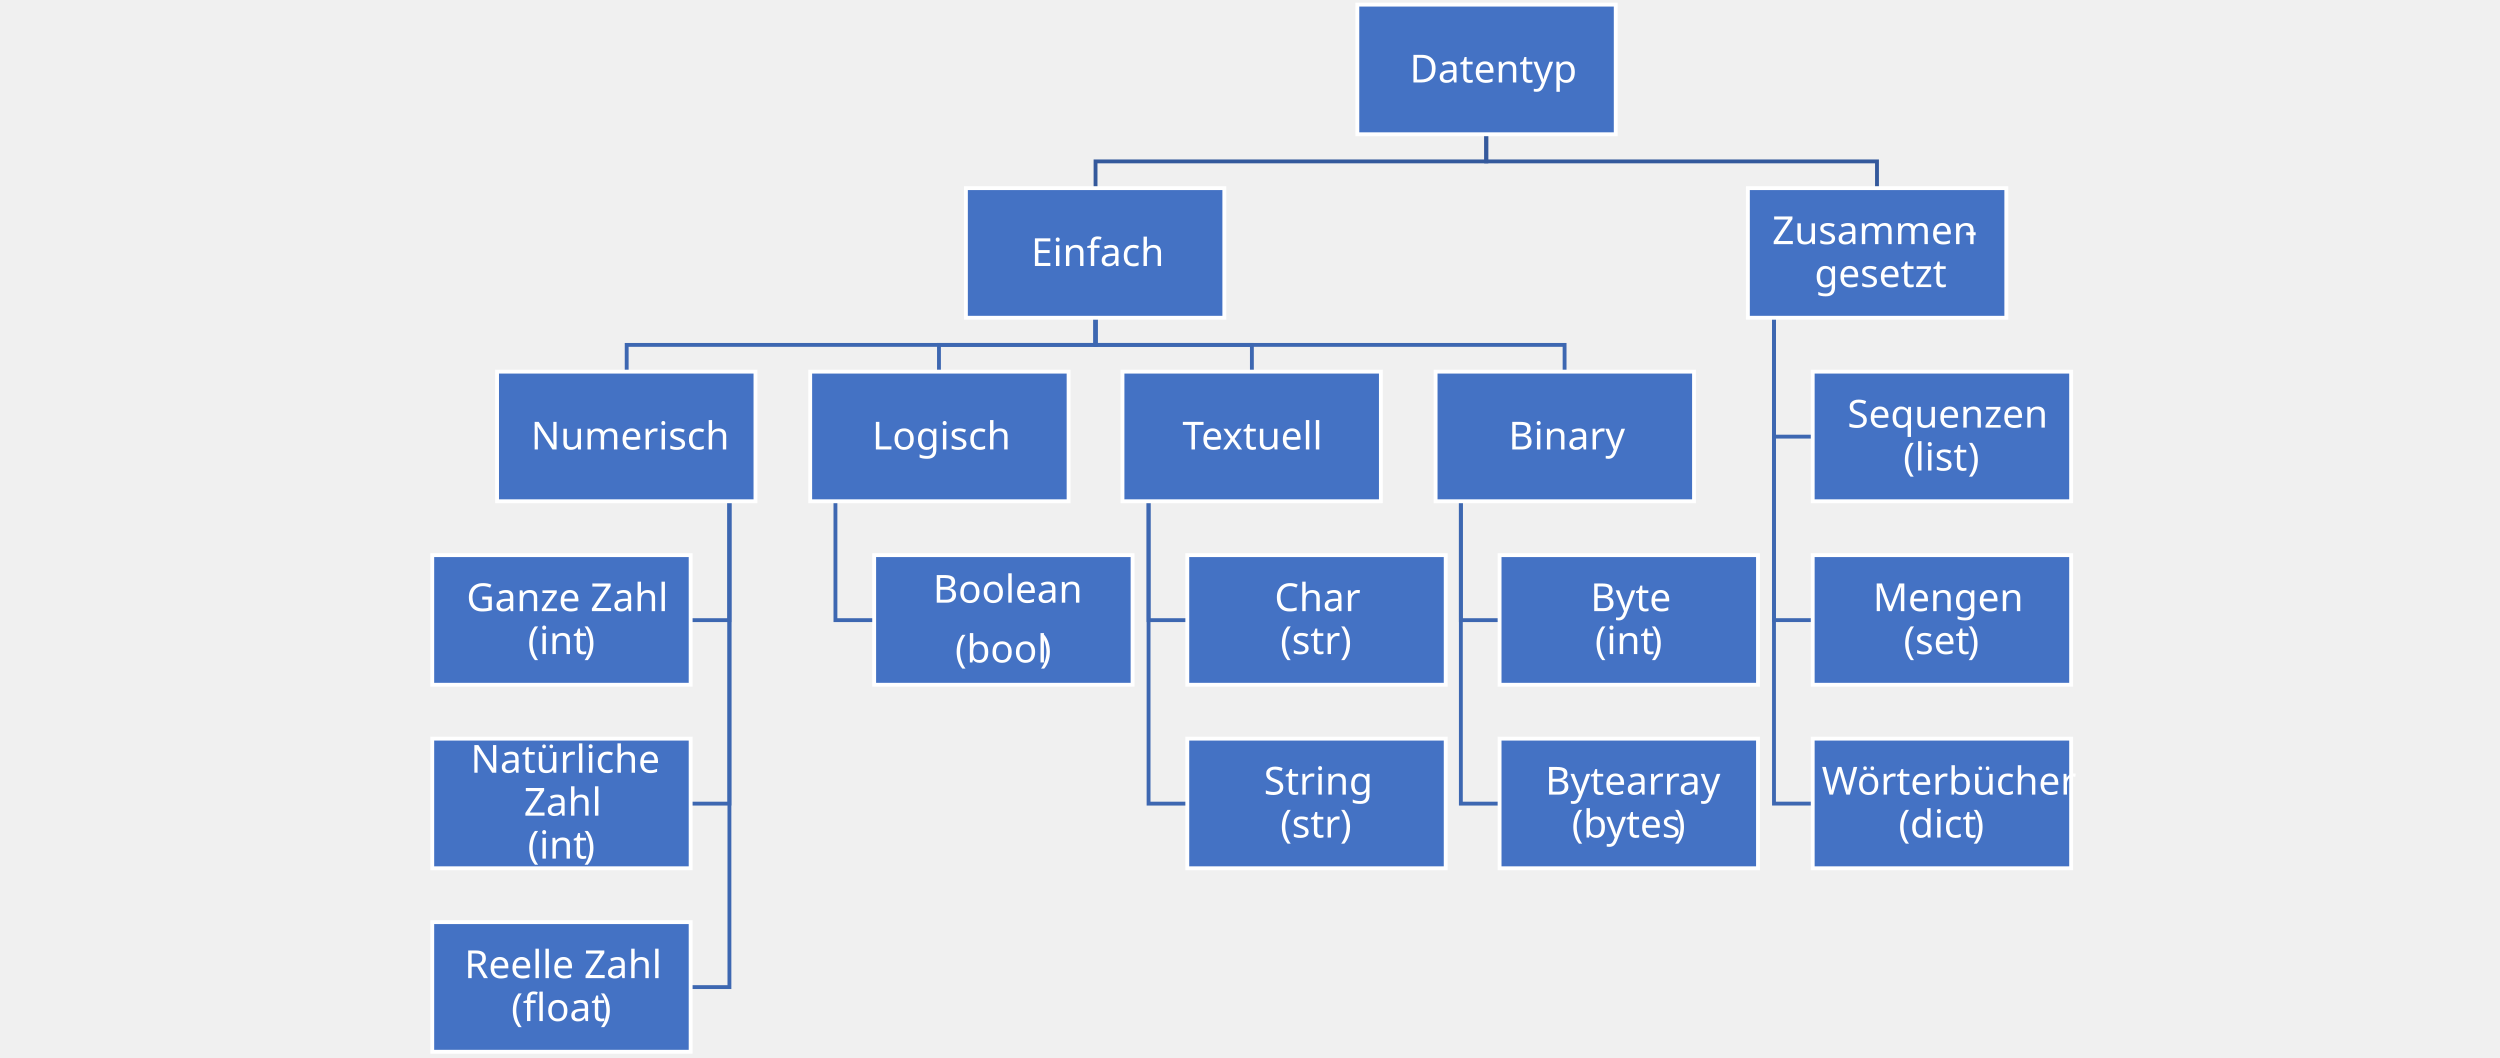
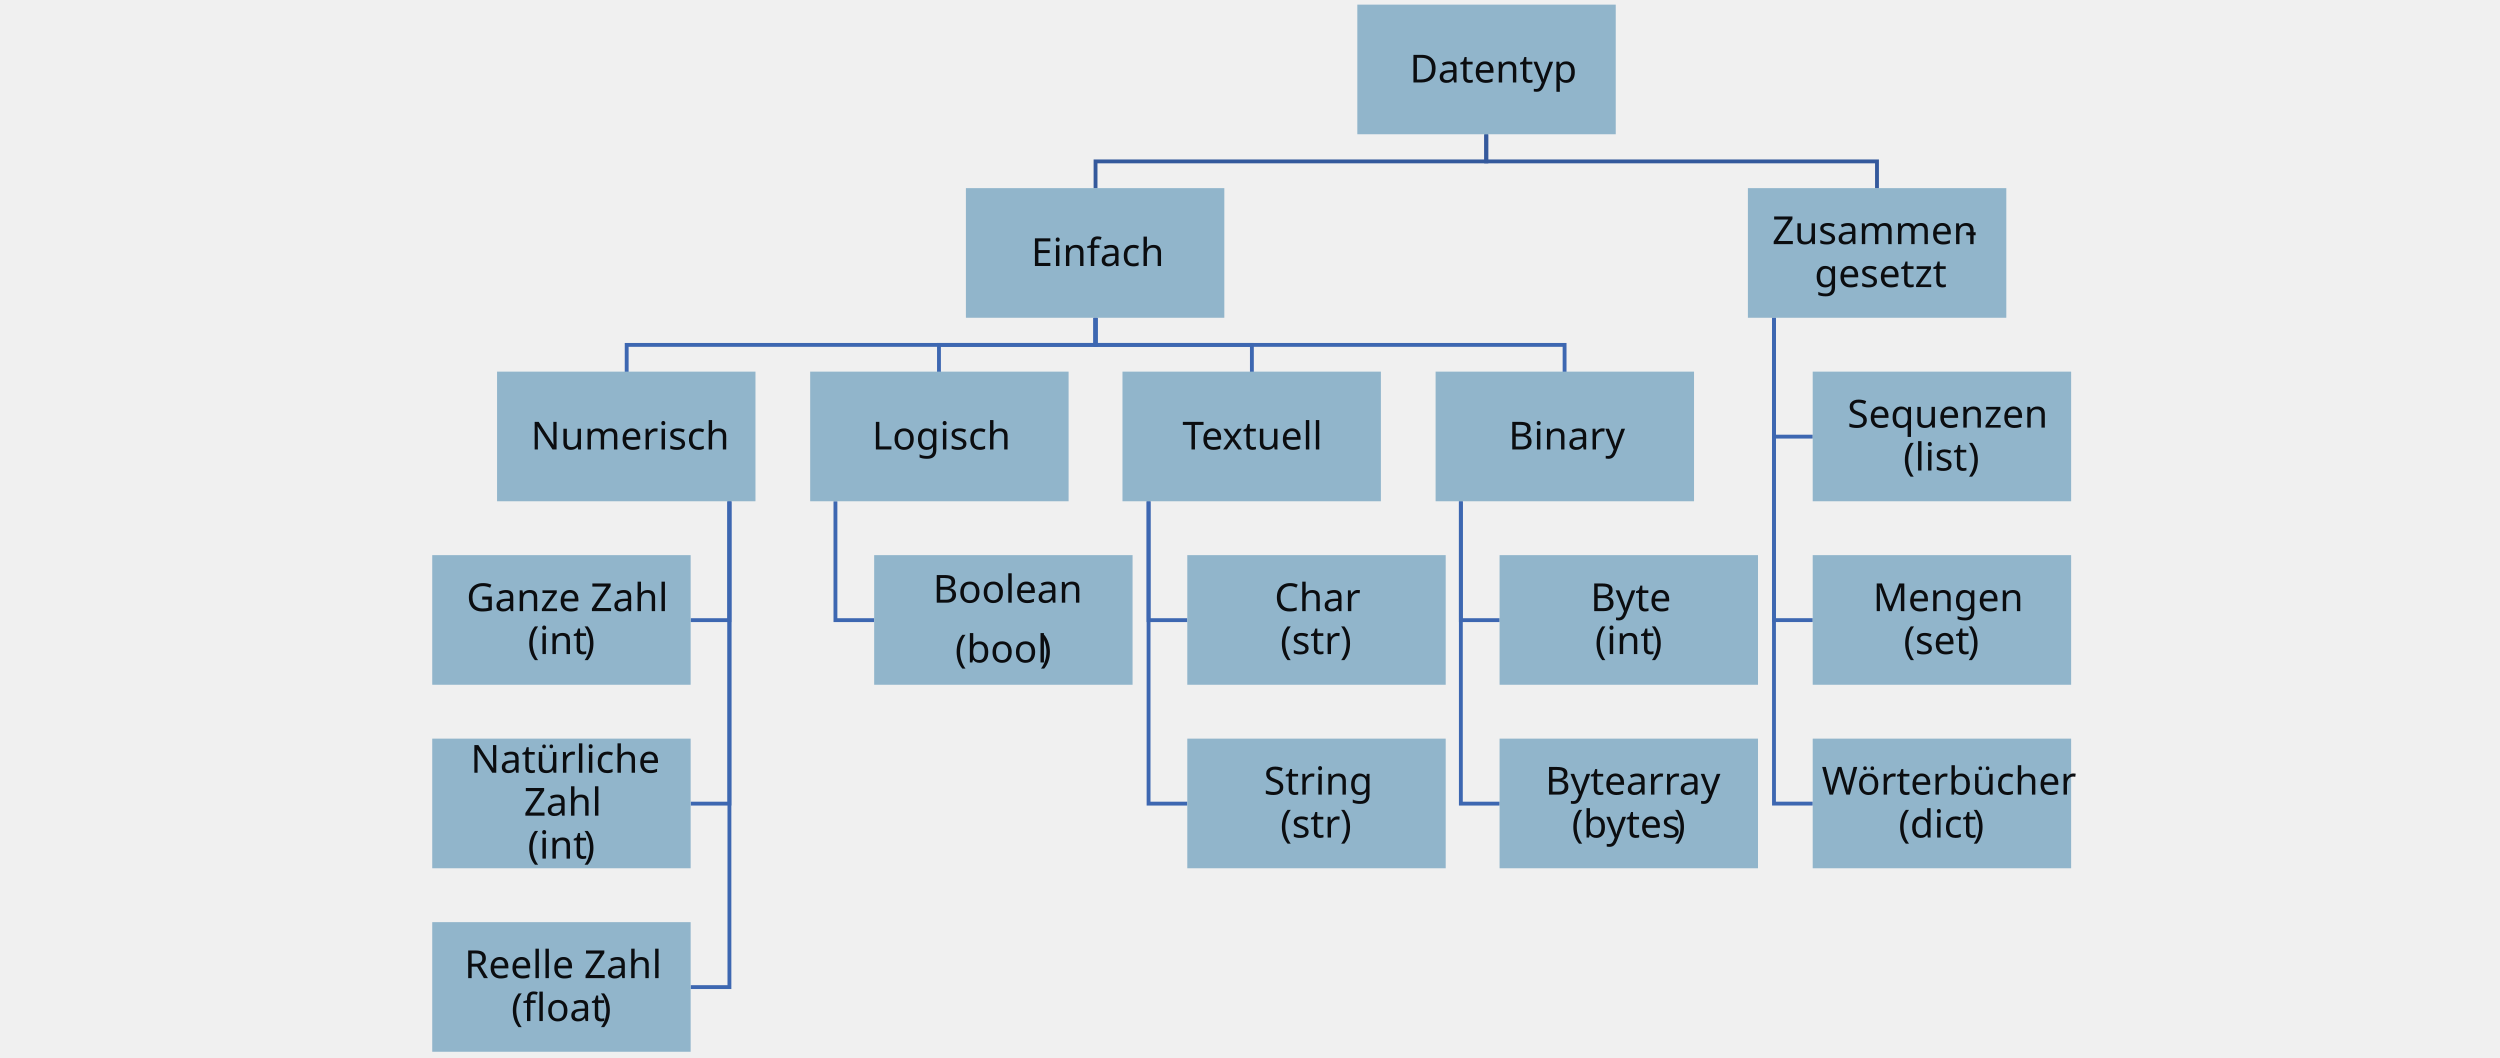
<svg xmlns="http://www.w3.org/2000/svg" width="2970" height="1256" xml:space="preserve" overflow="hidden">
  <g transform="translate(-192 -481)">
    <g>
      <path d="M2299.5 858.5 2299.5 1435.68 2345.55 1435.68" stroke="#3D67B1" stroke-width="4.583" stroke-linecap="butt" stroke-linejoin="miter" stroke-miterlimit="8" stroke-opacity="1" fill="none" fill-rule="evenodd" />
      <path d="M2299.5 858.5 2299.5 1217.71 2345.55 1217.71" stroke="#3D67B1" stroke-width="4.583" stroke-linecap="butt" stroke-linejoin="miter" stroke-miterlimit="8" stroke-opacity="1" fill="none" fill-rule="evenodd" />
      <path d="M2299.5 858.5 2299.5 999.726 2345.55 999.726" stroke="#3D67B1" stroke-width="4.583" stroke-linecap="butt" stroke-linejoin="miter" stroke-miterlimit="8" stroke-opacity="1" fill="none" fill-rule="evenodd" />
      <path d="M1957.5 640.5 1957.5 672.736 2421.86 672.736 2421.86 704.973" stroke="#34599C" stroke-width="4.583" stroke-linecap="butt" stroke-linejoin="miter" stroke-miterlimit="8" stroke-opacity="1" fill="none" fill-rule="evenodd" />
      <path d="M1927.5 1076.5 1927.5 1435.71 1973.55 1435.71" stroke="#3D67B1" stroke-width="4.583" stroke-linecap="butt" stroke-linejoin="miter" stroke-miterlimit="8" stroke-opacity="1" fill="none" fill-rule="evenodd" />
      <path d="M1927.5 1076.5 1927.5 1217.73 1973.55 1217.73" stroke="#3D67B1" stroke-width="4.583" stroke-linecap="butt" stroke-linejoin="miter" stroke-miterlimit="8" stroke-opacity="1" fill="none" fill-rule="evenodd" />
      <path d="M1493.5 858.5 1493.5 890.736 2050.73 890.736 2050.73 922.973" stroke="#3D67B1" stroke-width="4.583" stroke-linecap="butt" stroke-linejoin="miter" stroke-miterlimit="8" stroke-opacity="1" fill="none" fill-rule="evenodd" />
      <path d="M1556.5 1076.5 1556.5 1435.71 1602.55 1435.71" stroke="#3D67B1" stroke-width="4.583" stroke-linecap="butt" stroke-linejoin="miter" stroke-miterlimit="8" stroke-opacity="1" fill="none" fill-rule="evenodd" />
      <path d="M1556.5 1076.5 1556.5 1217.73 1602.55 1217.73" stroke="#3D67B1" stroke-width="4.583" stroke-linecap="butt" stroke-linejoin="miter" stroke-miterlimit="8" stroke-opacity="1" fill="none" fill-rule="evenodd" />
      <path d="M1493.5 858.5 1493.5 890.736 1679.24 890.736 1679.24 922.973" stroke="#3D67B1" stroke-width="4.583" stroke-linecap="butt" stroke-linejoin="miter" stroke-miterlimit="8" stroke-opacity="1" fill="none" fill-rule="evenodd" />
      <path d="M1184.5 1076.5 1184.5 1217.73 1230.55 1217.73" stroke="#3D67B1" stroke-width="4.583" stroke-linecap="butt" stroke-linejoin="miter" stroke-miterlimit="8" stroke-opacity="1" fill="none" fill-rule="evenodd" />
      <path d="M1493.24 858.5 1493.24 890.736 1307.5 890.736 1307.5 922.973" stroke="#3D67B1" stroke-width="4.583" stroke-linecap="butt" stroke-linejoin="miter" stroke-miterlimit="8" stroke-opacity="1" fill="none" fill-rule="evenodd" />
      <path d="M1058.55 1076.5 1058.55 1653.68 1012.5 1653.68" stroke="#3D67B1" stroke-width="4.583" stroke-linecap="butt" stroke-linejoin="miter" stroke-miterlimit="8" stroke-opacity="1" fill="none" fill-rule="evenodd" />
      <path d="M1058.55 1076.5 1058.55 1435.71 1012.5 1435.71" stroke="#3D67B1" stroke-width="4.583" stroke-linecap="butt" stroke-linejoin="miter" stroke-miterlimit="8" stroke-opacity="1" fill="none" fill-rule="evenodd" />
      <path d="M1058.55 1076.5 1058.55 1217.73 1012.5 1217.73" stroke="#3D67B1" stroke-width="4.583" stroke-linecap="butt" stroke-linejoin="miter" stroke-miterlimit="8" stroke-opacity="1" fill="none" fill-rule="evenodd" />
      <path d="M1493.73 858.5 1493.73 890.736 936.5 890.736 936.5 922.973" stroke="#3D67B1" stroke-width="4.583" stroke-linecap="butt" stroke-linejoin="miter" stroke-miterlimit="8" stroke-opacity="1" fill="none" fill-rule="evenodd" />
      <path d="M1957.86 640.5 1957.86 672.736 1493.5 672.736 1493.5 704.973" stroke="#34599C" stroke-width="4.583" stroke-linecap="butt" stroke-linejoin="miter" stroke-miterlimit="8" stroke-opacity="1" fill="none" fill-rule="evenodd" />
-       <rect x="1804.5" y="486.5" width="307" height="154" stroke="#FFFFFF" stroke-width="4.583" stroke-linecap="butt" stroke-linejoin="miter" stroke-miterlimit="8" stroke-opacity="1" fill="#4472C4" fill-opacity="1" />
-       <text fill="#FFFFFF" fill-opacity="1" font-family="DIN Pro Regular,DIN Pro Regular_MSFontService,sans-serif" font-style="normal" font-variant="normal" font-weight="400" font-stretch="normal" font-size="46" text-anchor="start" direction="ltr" writing-mode="lr-tb" unicode-bidi="normal" text-decoration="none" transform="matrix(1 0 0 1 1866.69 579)">Datentyp</text>
-       <rect x="1339.5" y="704.5" width="307" height="154" stroke="#FFFFFF" stroke-width="4.583" stroke-linecap="butt" stroke-linejoin="miter" stroke-miterlimit="8" stroke-opacity="1" fill="#4472C4" fill-opacity="1" />
-       <text fill="#FFFFFF" fill-opacity="1" font-family="DIN Pro Regular,DIN Pro Regular_MSFontService,sans-serif" font-style="normal" font-variant="normal" font-weight="400" font-stretch="normal" font-size="46" text-anchor="start" direction="ltr" writing-mode="lr-tb" unicode-bidi="normal" text-decoration="none" transform="matrix(1 0 0 1 1417.02 797)">Einfach</text>
-       <rect x="782.5" y="922.5" width="307" height="154" stroke="#FFFFFF" stroke-width="4.583" stroke-linecap="butt" stroke-linejoin="miter" stroke-miterlimit="8" stroke-opacity="1" fill="#4472C4" fill-opacity="1" />
-       <text fill="#FFFFFF" fill-opacity="1" font-family="DIN Pro Regular,DIN Pro Regular_MSFontService,sans-serif" font-style="normal" font-variant="normal" font-weight="400" font-stretch="normal" font-size="46" text-anchor="start" direction="ltr" writing-mode="lr-tb" unicode-bidi="normal" text-decoration="none" transform="matrix(1 0 0 1 822.713 1015)">Numerisch</text>
-       <rect x="705.5" y="1140.5" width="307" height="154" stroke="#FFFFFF" stroke-width="4.583" stroke-linecap="butt" stroke-linejoin="miter" stroke-miterlimit="8" stroke-opacity="1" fill="#4472C4" fill-opacity="1" />
-       <text fill="#FFFFFF" fill-opacity="1" font-family="DIN Pro Regular,DIN Pro Regular_MSFontService,sans-serif" font-style="normal" font-variant="normal" font-weight="400" font-stretch="normal" font-size="46" text-anchor="start" direction="ltr" writing-mode="lr-tb" unicode-bidi="normal" text-decoration="none" transform="matrix(1 0 0 1 746.189 1207)">Ganze Zahl</text>
-       <text fill="#FFFFFF" fill-opacity="1" font-family="DIN Pro Regular,DIN Pro Regular_MSFontService,sans-serif" font-style="normal" font-variant="normal" font-weight="400" font-stretch="normal" font-size="46" text-anchor="start" direction="ltr" writing-mode="lr-tb" unicode-bidi="normal" text-decoration="none" transform="matrix(1 0 0 1 818.88 1258)">(</text>
-       <text fill="#FFFFFF" fill-opacity="1" font-family="DIN Pro Regular,DIN Pro Regular_MSFontService,sans-serif" font-style="normal" font-variant="normal" font-weight="400" font-stretch="normal" font-size="46" text-anchor="start" direction="ltr" writing-mode="lr-tb" unicode-bidi="normal" text-decoration="none" transform="matrix(1 0 0 1 832.539 1258)">int</text>
-       <text fill="#FFFFFF" fill-opacity="1" font-family="DIN Pro Regular,DIN Pro Regular_MSFontService,sans-serif" font-style="normal" font-variant="normal" font-weight="400" font-stretch="normal" font-size="46" text-anchor="start" direction="ltr" writing-mode="lr-tb" unicode-bidi="normal" text-decoration="none" transform="matrix(1 0 0 1 885.064 1258)">)</text>
-       <rect x="705.5" y="1358.5" width="307" height="154" stroke="#FFFFFF" stroke-width="4.583" stroke-linecap="butt" stroke-linejoin="miter" stroke-miterlimit="8" stroke-opacity="1" fill="#4472C4" fill-opacity="1" />
-       <text fill="#FFFFFF" fill-opacity="1" font-family="DIN Pro Regular,DIN Pro Regular_MSFontService,sans-serif" font-style="normal" font-variant="normal" font-weight="400" font-stretch="normal" font-size="46" text-anchor="start" direction="ltr" writing-mode="lr-tb" unicode-bidi="normal" text-decoration="none" transform="matrix(1 0 0 1 751.07 1399)">Natürliche</text>
-       <text fill="#FFFFFF" fill-opacity="1" font-family="DIN Pro Regular,DIN Pro Regular_MSFontService,sans-serif" font-style="normal" font-variant="normal" font-weight="400" font-stretch="normal" font-size="46" text-anchor="start" direction="ltr" writing-mode="lr-tb" unicode-bidi="normal" text-decoration="none" transform="matrix(1 0 0 1 814.389 1450)">Zahl</text>
-       <text fill="#FFFFFF" fill-opacity="1" font-family="DIN Pro Regular,DIN Pro Regular_MSFontService,sans-serif" font-style="normal" font-variant="normal" font-weight="400" font-stretch="normal" font-size="46" text-anchor="start" direction="ltr" writing-mode="lr-tb" unicode-bidi="normal" text-decoration="none" transform="matrix(1 0 0 1 818.88 1501)">(</text>
-       <text fill="#FFFFFF" fill-opacity="1" font-family="DIN Pro Regular,DIN Pro Regular_MSFontService,sans-serif" font-style="normal" font-variant="normal" font-weight="400" font-stretch="normal" font-size="46" text-anchor="start" direction="ltr" writing-mode="lr-tb" unicode-bidi="normal" text-decoration="none" transform="matrix(1 0 0 1 832.539 1501)">int</text>
-       <text fill="#FFFFFF" fill-opacity="1" font-family="DIN Pro Regular,DIN Pro Regular_MSFontService,sans-serif" font-style="normal" font-variant="normal" font-weight="400" font-stretch="normal" font-size="46" text-anchor="start" direction="ltr" writing-mode="lr-tb" unicode-bidi="normal" text-decoration="none" transform="matrix(1 0 0 1 885.064 1501)">)</text>
-       <rect x="705.5" y="1576.5" width="307" height="154" stroke="#FFFFFF" stroke-width="4.583" stroke-linecap="butt" stroke-linejoin="miter" stroke-miterlimit="8" stroke-opacity="1" fill="#4472C4" fill-opacity="1" />
-       <text fill="#FFFFFF" fill-opacity="1" font-family="DIN Pro Regular,DIN Pro Regular_MSFontService,sans-serif" font-style="normal" font-variant="normal" font-weight="400" font-stretch="normal" font-size="46" text-anchor="start" direction="ltr" writing-mode="lr-tb" unicode-bidi="normal" text-decoration="none" transform="matrix(1 0 0 1 743.737 1643)">Reelle Zahl</text>
-       <text fill="#FFFFFF" fill-opacity="1" font-family="DIN Pro Regular,DIN Pro Regular_MSFontService,sans-serif" font-style="normal" font-variant="normal" font-weight="400" font-stretch="normal" font-size="46" text-anchor="start" direction="ltr" writing-mode="lr-tb" unicode-bidi="normal" text-decoration="none" transform="matrix(1 0 0 1 799.401 1694)">(</text>
-       <text fill="#FFFFFF" fill-opacity="1" font-family="DIN Pro Regular,DIN Pro Regular_MSFontService,sans-serif" font-style="normal" font-variant="normal" font-weight="400" font-stretch="normal" font-size="46" text-anchor="start" direction="ltr" writing-mode="lr-tb" unicode-bidi="normal" text-decoration="none" transform="matrix(1 0 0 1 813.059 1694)">float</text>
-       <text fill="#FFFFFF" fill-opacity="1" font-family="DIN Pro Regular,DIN Pro Regular_MSFontService,sans-serif" font-style="normal" font-variant="normal" font-weight="400" font-stretch="normal" font-size="46" text-anchor="start" direction="ltr" writing-mode="lr-tb" unicode-bidi="normal" text-decoration="none" transform="matrix(1 0 0 1 904.543 1694)">)</text>
-       <rect x="1154.5" y="922.5" width="307" height="154" stroke="#FFFFFF" stroke-width="4.583" stroke-linecap="butt" stroke-linejoin="miter" stroke-miterlimit="8" stroke-opacity="1" fill="#4472C4" fill-opacity="1" />
-       <text fill="#FFFFFF" fill-opacity="1" font-family="DIN Pro Regular,DIN Pro Regular_MSFontService,sans-serif" font-style="normal" font-variant="normal" font-weight="400" font-stretch="normal" font-size="46" text-anchor="start" direction="ltr" writing-mode="lr-tb" unicode-bidi="normal" text-decoration="none" transform="matrix(1 0 0 1 1228.07 1015)">Logisch</text>
-       <rect x="1230.5" y="1140.5" width="307" height="154" stroke="#FFFFFF" stroke-width="4.583" stroke-linecap="butt" stroke-linejoin="miter" stroke-miterlimit="8" stroke-opacity="1" fill="#4472C4" fill-opacity="1" />
-       <text fill="#FFFFFF" fill-opacity="1" font-family="DIN Pro Regular,DIN Pro Regular_MSFontService,sans-serif" font-style="normal" font-variant="normal" font-weight="400" font-stretch="normal" font-size="46" text-anchor="start" direction="ltr" writing-mode="lr-tb" unicode-bidi="normal" text-decoration="none" transform="matrix(1 0 0 1 1300.38 1197)">Boolean</text>
-       <text fill="#FFFFFF" fill-opacity="1" font-family="DIN Pro Regular,DIN Pro Regular_MSFontService,sans-serif" font-style="normal" font-variant="normal" font-weight="400" font-stretch="normal" font-size="46" text-anchor="start" direction="ltr" writing-mode="lr-tb" unicode-bidi="normal" text-decoration="none" transform="matrix(1 0 0 1 1326.62 1268)">(</text>
-       <text fill="#FFFFFF" fill-opacity="1" font-family="DIN Pro Regular,DIN Pro Regular_MSFontService,sans-serif" font-style="normal" font-variant="normal" font-weight="400" font-stretch="normal" font-size="46" text-anchor="start" direction="ltr" writing-mode="lr-tb" unicode-bidi="normal" text-decoration="none" transform="matrix(1 0 0 1 1340.28 1268)">bool</text>
-       <text fill="#FFFFFF" fill-opacity="1" font-family="DIN Pro Regular,DIN Pro Regular_MSFontService,sans-serif" font-style="normal" font-variant="normal" font-weight="400" font-stretch="normal" font-size="46" text-anchor="start" direction="ltr" writing-mode="lr-tb" unicode-bidi="normal" text-decoration="none" transform="matrix(1 0 0 1 1427.31 1268)">)</text>
-       <rect x="1525.5" y="922.5" width="307" height="154" stroke="#FFFFFF" stroke-width="4.583" stroke-linecap="butt" stroke-linejoin="miter" stroke-miterlimit="8" stroke-opacity="1" fill="#4472C4" fill-opacity="1" />
-       <text fill="#FFFFFF" fill-opacity="1" font-family="DIN Pro Regular,DIN Pro Regular_MSFontService,sans-serif" font-style="normal" font-variant="normal" font-weight="400" font-stretch="normal" font-size="46" text-anchor="start" direction="ltr" writing-mode="lr-tb" unicode-bidi="normal" text-decoration="none" transform="matrix(1 0 0 1 1596.76 1015)">Textuell</text>
-       <rect x="1602.5" y="1140.5" width="307" height="154" stroke="#FFFFFF" stroke-width="4.583" stroke-linecap="butt" stroke-linejoin="miter" stroke-miterlimit="8" stroke-opacity="1" fill="#4472C4" fill-opacity="1" />
-       <text fill="#FFFFFF" fill-opacity="1" font-family="DIN Pro Regular,DIN Pro Regular_MSFontService,sans-serif" font-style="normal" font-variant="normal" font-weight="400" font-stretch="normal" font-size="46" text-anchor="start" direction="ltr" writing-mode="lr-tb" unicode-bidi="normal" text-decoration="none" transform="matrix(1 0 0 1 1706.1 1207)">Char</text>
-       <text fill="#FFFFFF" fill-opacity="1" font-family="DIN Pro Regular,DIN Pro Regular_MSFontService,sans-serif" font-style="normal" font-variant="normal" font-weight="400" font-stretch="normal" font-size="46" text-anchor="start" direction="ltr" writing-mode="lr-tb" unicode-bidi="normal" text-decoration="none" transform="matrix(1 0 0 1 1713 1258)">(</text>
-       <text fill="#FFFFFF" fill-opacity="1" font-family="DIN Pro Regular,DIN Pro Regular_MSFontService,sans-serif" font-style="normal" font-variant="normal" font-weight="400" font-stretch="normal" font-size="46" text-anchor="start" direction="ltr" writing-mode="lr-tb" unicode-bidi="normal" text-decoration="none" transform="matrix(1 0 0 1 1726.66 1258)">str</text>
-       <text fill="#FFFFFF" fill-opacity="1" font-family="DIN Pro Regular,DIN Pro Regular_MSFontService,sans-serif" font-style="normal" font-variant="normal" font-weight="400" font-stretch="normal" font-size="46" text-anchor="start" direction="ltr" writing-mode="lr-tb" unicode-bidi="normal" text-decoration="none" transform="matrix(1 0 0 1 1783.9 1258)">)</text>
-       <rect x="1602.5" y="1358.5" width="307" height="154" stroke="#FFFFFF" stroke-width="4.583" stroke-linecap="butt" stroke-linejoin="miter" stroke-miterlimit="8" stroke-opacity="1" fill="#4472C4" fill-opacity="1" />
-       <text fill="#FFFFFF" fill-opacity="1" font-family="DIN Pro Regular,DIN Pro Regular_MSFontService,sans-serif" font-style="normal" font-variant="normal" font-weight="400" font-stretch="normal" font-size="46" text-anchor="start" direction="ltr" writing-mode="lr-tb" unicode-bidi="normal" text-decoration="none" transform="matrix(1 0 0 1 1693.45 1425)">String</text>
-       <text fill="#FFFFFF" fill-opacity="1" font-family="DIN Pro Regular,DIN Pro Regular_MSFontService,sans-serif" font-style="normal" font-variant="normal" font-weight="400" font-stretch="normal" font-size="46" text-anchor="start" direction="ltr" writing-mode="lr-tb" unicode-bidi="normal" text-decoration="none" transform="matrix(1 0 0 1 1713 1476)">(</text>
-       <text fill="#FFFFFF" fill-opacity="1" font-family="DIN Pro Regular,DIN Pro Regular_MSFontService,sans-serif" font-style="normal" font-variant="normal" font-weight="400" font-stretch="normal" font-size="46" text-anchor="start" direction="ltr" writing-mode="lr-tb" unicode-bidi="normal" text-decoration="none" transform="matrix(1 0 0 1 1726.66 1476)">str</text>
-       <text fill="#FFFFFF" fill-opacity="1" font-family="DIN Pro Regular,DIN Pro Regular_MSFontService,sans-serif" font-style="normal" font-variant="normal" font-weight="400" font-stretch="normal" font-size="46" text-anchor="start" direction="ltr" writing-mode="lr-tb" unicode-bidi="normal" text-decoration="none" transform="matrix(1 0 0 1 1783.9 1476)">)</text>
-       <rect x="1897.5" y="922.5" width="307" height="154" stroke="#FFFFFF" stroke-width="4.583" stroke-linecap="butt" stroke-linejoin="miter" stroke-miterlimit="8" stroke-opacity="1" fill="#4472C4" fill-opacity="1" />
-       <text fill="#FFFFFF" fill-opacity="1" font-family="DIN Pro Regular,DIN Pro Regular_MSFontService,sans-serif" font-style="normal" font-variant="normal" font-weight="400" font-stretch="normal" font-size="46" text-anchor="start" direction="ltr" writing-mode="lr-tb" unicode-bidi="normal" text-decoration="none" transform="matrix(1 0 0 1 1984.1 1015)">Binary</text>
-       <rect x="1973.5" y="1140.5" width="307" height="154" stroke="#FFFFFF" stroke-width="4.583" stroke-linecap="butt" stroke-linejoin="miter" stroke-miterlimit="8" stroke-opacity="1" fill="#4472C4" fill-opacity="1" />
-       <text fill="#FFFFFF" fill-opacity="1" font-family="DIN Pro Regular,DIN Pro Regular_MSFontService,sans-serif" font-style="normal" font-variant="normal" font-weight="400" font-stretch="normal" font-size="46" text-anchor="start" direction="ltr" writing-mode="lr-tb" unicode-bidi="normal" text-decoration="none" transform="matrix(1 0 0 1 2081.46 1207)">Byte</text>
-       <text fill="#FFFFFF" fill-opacity="1" font-family="DIN Pro Regular,DIN Pro Regular_MSFontService,sans-serif" font-style="normal" font-variant="normal" font-weight="400" font-stretch="normal" font-size="46" text-anchor="start" direction="ltr" writing-mode="lr-tb" unicode-bidi="normal" text-decoration="none" transform="matrix(1 0 0 1 2086.84 1258)">(</text>
-       <text fill="#FFFFFF" fill-opacity="1" font-family="DIN Pro Regular,DIN Pro Regular_MSFontService,sans-serif" font-style="normal" font-variant="normal" font-weight="400" font-stretch="normal" font-size="46" text-anchor="start" direction="ltr" writing-mode="lr-tb" unicode-bidi="normal" text-decoration="none" transform="matrix(1 0 0 1 2100.5 1258)">int</text>
-       <text fill="#FFFFFF" fill-opacity="1" font-family="DIN Pro Regular,DIN Pro Regular_MSFontService,sans-serif" font-style="normal" font-variant="normal" font-weight="400" font-stretch="normal" font-size="46" text-anchor="start" direction="ltr" writing-mode="lr-tb" unicode-bidi="normal" text-decoration="none" transform="matrix(1 0 0 1 2153.03 1258)">)</text>
-       <rect x="1973.5" y="1358.5" width="307" height="154" stroke="#FFFFFF" stroke-width="4.583" stroke-linecap="butt" stroke-linejoin="miter" stroke-miterlimit="8" stroke-opacity="1" fill="#4472C4" fill-opacity="1" />
-       <text fill="#FFFFFF" fill-opacity="1" font-family="DIN Pro Regular,DIN Pro Regular_MSFontService,sans-serif" font-style="normal" font-variant="normal" font-weight="400" font-stretch="normal" font-size="46" text-anchor="start" direction="ltr" writing-mode="lr-tb" unicode-bidi="normal" text-decoration="none" transform="matrix(1 0 0 1 2027.81 1425)">Bytearray</text>
-       <text fill="#FFFFFF" fill-opacity="1" font-family="DIN Pro Regular,DIN Pro Regular_MSFontService,sans-serif" font-style="normal" font-variant="normal" font-weight="400" font-stretch="normal" font-size="46" text-anchor="start" direction="ltr" writing-mode="lr-tb" unicode-bidi="normal" text-decoration="none" transform="matrix(1 0 0 1 2059.25 1476)">(</text>
-       <text fill="#FFFFFF" fill-opacity="1" font-family="DIN Pro Regular,DIN Pro Regular_MSFontService,sans-serif" font-style="normal" font-variant="normal" font-weight="400" font-stretch="normal" font-size="46" text-anchor="start" direction="ltr" writing-mode="lr-tb" unicode-bidi="normal" text-decoration="none" transform="matrix(1 0 0 1 2072.91 1476)">bytes</text>
-       <text fill="#FFFFFF" fill-opacity="1" font-family="DIN Pro Regular,DIN Pro Regular_MSFontService,sans-serif" font-style="normal" font-variant="normal" font-weight="400" font-stretch="normal" font-size="46" text-anchor="start" direction="ltr" writing-mode="lr-tb" unicode-bidi="normal" text-decoration="none" transform="matrix(1 0 0 1 2180.62 1476)">)</text>
-       <rect x="2268.5" y="704.5" width="307" height="154" stroke="#FFFFFF" stroke-width="4.583" stroke-linecap="butt" stroke-linejoin="miter" stroke-miterlimit="8" stroke-opacity="1" fill="#4472C4" fill-opacity="1" />
-       <text fill="#FFFFFF" fill-opacity="1" font-family="DIN Pro Regular,DIN Pro Regular_MSFontService,sans-serif" font-style="normal" font-variant="normal" font-weight="400" font-stretch="normal" font-size="46" text-anchor="start" direction="ltr" writing-mode="lr-tb" unicode-bidi="normal" text-decoration="none" transform="matrix(1 0 0 1 2297.38 771)">Zusammen</text>
-       <text fill="#FFFFFF" fill-opacity="1" font-family="DIN Pro Regular,DIN Pro Regular_MSFontService,sans-serif" font-style="normal" font-variant="normal" font-weight="400" font-stretch="normal" font-size="46" text-anchor="start" direction="ltr" writing-mode="lr-tb" unicode-bidi="normal" text-decoration="none" transform="matrix(1 0 0 1 2526.09 771)">-</text>
-       <text fill="#FFFFFF" fill-opacity="1" font-family="DIN Pro Regular,DIN Pro Regular_MSFontService,sans-serif" font-style="normal" font-variant="normal" font-weight="400" font-stretch="normal" font-size="46" text-anchor="start" direction="ltr" writing-mode="lr-tb" unicode-bidi="normal" text-decoration="none" transform="matrix(1 0 0 1 2347.66 822)">gesetzt</text>
-       <rect x="2345.5" y="922.5" width="307" height="154" stroke="#FFFFFF" stroke-width="4.583" stroke-linecap="butt" stroke-linejoin="miter" stroke-miterlimit="8" stroke-opacity="1" fill="#4472C4" fill-opacity="1" />
-       <text fill="#FFFFFF" fill-opacity="1" font-family="DIN Pro Regular,DIN Pro Regular_MSFontService,sans-serif" font-style="normal" font-variant="normal" font-weight="400" font-stretch="normal" font-size="46" text-anchor="start" direction="ltr" writing-mode="lr-tb" unicode-bidi="normal" text-decoration="none" transform="matrix(1 0 0 1 2386.69 989)">Sequenzen</text>
-       <text fill="#FFFFFF" fill-opacity="1" font-family="DIN Pro Regular,DIN Pro Regular_MSFontService,sans-serif" font-style="normal" font-variant="normal" font-weight="400" font-stretch="normal" font-size="46" text-anchor="start" direction="ltr" writing-mode="lr-tb" unicode-bidi="normal" text-decoration="none" transform="matrix(1 0 0 1 2453.11 1040)">(</text>
-       <text fill="#FFFFFF" fill-opacity="1" font-family="DIN Pro Regular,DIN Pro Regular_MSFontService,sans-serif" font-style="normal" font-variant="normal" font-weight="400" font-stretch="normal" font-size="46" text-anchor="start" direction="ltr" writing-mode="lr-tb" unicode-bidi="normal" text-decoration="none" transform="matrix(1 0 0 1 2466.76 1040)">list</text>
-       <text fill="#FFFFFF" fill-opacity="1" font-family="DIN Pro Regular,DIN Pro Regular_MSFontService,sans-serif" font-style="normal" font-variant="normal" font-weight="400" font-stretch="normal" font-size="46" text-anchor="start" direction="ltr" writing-mode="lr-tb" unicode-bidi="normal" text-decoration="none" transform="matrix(1 0 0 1 2529.74 1040)">)</text>
-       <rect x="2345.5" y="1140.5" width="307" height="154" stroke="#FFFFFF" stroke-width="4.583" stroke-linecap="butt" stroke-linejoin="miter" stroke-miterlimit="8" stroke-opacity="1" fill="#4472C4" fill-opacity="1" />
-       <text fill="#FFFFFF" fill-opacity="1" font-family="DIN Pro Regular,DIN Pro Regular_MSFontService,sans-serif" font-style="normal" font-variant="normal" font-weight="400" font-stretch="normal" font-size="46" text-anchor="start" direction="ltr" writing-mode="lr-tb" unicode-bidi="normal" text-decoration="none" transform="matrix(1 0 0 1 2417.06 1207)">Mengen</text>
-       <text fill="#FFFFFF" fill-opacity="1" font-family="DIN Pro Regular,DIN Pro Regular_MSFontService,sans-serif" font-style="normal" font-variant="normal" font-weight="400" font-stretch="normal" font-size="46" text-anchor="start" direction="ltr" writing-mode="lr-tb" unicode-bidi="normal" text-decoration="none" transform="matrix(1 0 0 1 2453.47 1258)">(</text>
-       <text fill="#FFFFFF" fill-opacity="1" font-family="DIN Pro Regular,DIN Pro Regular_MSFontService,sans-serif" font-style="normal" font-variant="normal" font-weight="400" font-stretch="normal" font-size="46" text-anchor="start" direction="ltr" writing-mode="lr-tb" unicode-bidi="normal" text-decoration="none" transform="matrix(1 0 0 1 2467.13 1258)">set</text>
-       <text fill="#FFFFFF" fill-opacity="1" font-family="DIN Pro Regular,DIN Pro Regular_MSFontService,sans-serif" font-style="normal" font-variant="normal" font-weight="400" font-stretch="normal" font-size="46" text-anchor="start" direction="ltr" writing-mode="lr-tb" unicode-bidi="normal" text-decoration="none" transform="matrix(1 0 0 1 2529.37 1258)">)</text>
-       <rect x="2345.5" y="1358.5" width="307" height="154" stroke="#FFFFFF" stroke-width="4.583" stroke-linecap="butt" stroke-linejoin="miter" stroke-miterlimit="8" stroke-opacity="1" fill="#4472C4" fill-opacity="1" />
-       <text fill="#FFFFFF" fill-opacity="1" font-family="DIN Pro Regular,DIN Pro Regular_MSFontService,sans-serif" font-style="normal" font-variant="normal" font-weight="400" font-stretch="normal" font-size="46" text-anchor="start" direction="ltr" writing-mode="lr-tb" unicode-bidi="normal" text-decoration="none" transform="matrix(1 0 0 1 2356.21 1425)">Wörterbücher</text>
-       <text fill="#FFFFFF" fill-opacity="1" font-family="DIN Pro Regular,DIN Pro Regular_MSFontService,sans-serif" font-style="normal" font-variant="normal" font-weight="400" font-stretch="normal" font-size="46" text-anchor="start" direction="ltr" writing-mode="lr-tb" unicode-bidi="normal" text-decoration="none" transform="matrix(1 0 0 1 2447.49 1476)">(</text>
-       <text fill="#FFFFFF" fill-opacity="1" font-family="DIN Pro Regular,DIN Pro Regular_MSFontService,sans-serif" font-style="normal" font-variant="normal" font-weight="400" font-stretch="normal" font-size="46" text-anchor="start" direction="ltr" writing-mode="lr-tb" unicode-bidi="normal" text-decoration="none" transform="matrix(1 0 0 1 2461.15 1476)">dict</text>
-       <text fill="#FFFFFF" fill-opacity="1" font-family="DIN Pro Regular,DIN Pro Regular_MSFontService,sans-serif" font-style="normal" font-variant="normal" font-weight="400" font-stretch="normal" font-size="46" text-anchor="start" direction="ltr" writing-mode="lr-tb" unicode-bidi="normal" text-decoration="none" transform="matrix(1 0 0 1 2535.35 1476)">)</text>
+       <rect x="1804.5" y="486.5" width="307" height="154" fill="#91B5CB" />
+       <text fill="#0B0D10" fill-opacity="1" font-family="DIN Pro Regular,DIN Pro Regular_MSFontService,sans-serif" font-style="normal" font-variant="normal" font-weight="400" font-stretch="normal" font-size="46" text-anchor="start" direction="ltr" writing-mode="lr-tb" unicode-bidi="normal" text-decoration="none" transform="matrix(1 0 0 1 1866.69 579)">Datentyp</text>
+       <rect x="1339.5" y="704.5" width="307" height="154" fill="#91B5CB" />
+       <text fill="#0B0D10" fill-opacity="1" font-family="DIN Pro Regular,DIN Pro Regular_MSFontService,sans-serif" font-style="normal" font-variant="normal" font-weight="400" font-stretch="normal" font-size="46" text-anchor="start" direction="ltr" writing-mode="lr-tb" unicode-bidi="normal" text-decoration="none" transform="matrix(1 0 0 1 1417.02 797)">Einfach</text>
+       <rect x="782.5" y="922.5" width="307" height="154" fill="#91B5CB" />
+       <text fill="#0B0D10" fill-opacity="1" font-family="DIN Pro Regular,DIN Pro Regular_MSFontService,sans-serif" font-style="normal" font-variant="normal" font-weight="400" font-stretch="normal" font-size="46" text-anchor="start" direction="ltr" writing-mode="lr-tb" unicode-bidi="normal" text-decoration="none" transform="matrix(1 0 0 1 822.713 1015)">Numerisch</text>
+       <rect x="705.5" y="1140.5" width="307" height="154" fill="#91B5CB" />
+       <text fill="#0B0D10" fill-opacity="1" font-family="DIN Pro Regular,DIN Pro Regular_MSFontService,sans-serif" font-style="normal" font-variant="normal" font-weight="400" font-stretch="normal" font-size="46" text-anchor="start" direction="ltr" writing-mode="lr-tb" unicode-bidi="normal" text-decoration="none" transform="matrix(1 0 0 1 746.189 1207)">Ganze Zahl</text>
+       <text fill="#0B0D10" fill-opacity="1" font-family="DIN Pro Regular,DIN Pro Regular_MSFontService,sans-serif" font-style="normal" font-variant="normal" font-weight="400" font-stretch="normal" font-size="46" text-anchor="start" direction="ltr" writing-mode="lr-tb" unicode-bidi="normal" text-decoration="none" transform="matrix(1 0 0 1 818.88 1258)">(</text>
+       <text fill="#0B0D10" fill-opacity="1" font-family="DIN Pro Regular,DIN Pro Regular_MSFontService,sans-serif" font-style="normal" font-variant="normal" font-weight="400" font-stretch="normal" font-size="46" text-anchor="start" direction="ltr" writing-mode="lr-tb" unicode-bidi="normal" text-decoration="none" transform="matrix(1 0 0 1 832.539 1258)">int</text>
+       <text fill="#0B0D10" fill-opacity="1" font-family="DIN Pro Regular,DIN Pro Regular_MSFontService,sans-serif" font-style="normal" font-variant="normal" font-weight="400" font-stretch="normal" font-size="46" text-anchor="start" direction="ltr" writing-mode="lr-tb" unicode-bidi="normal" text-decoration="none" transform="matrix(1 0 0 1 885.064 1258)">)</text>
+       <rect x="705.5" y="1358.5" width="307" height="154" fill="#91B5CB" />
+       <text fill="#0B0D10" fill-opacity="1" font-family="DIN Pro Regular,DIN Pro Regular_MSFontService,sans-serif" font-style="normal" font-variant="normal" font-weight="400" font-stretch="normal" font-size="46" text-anchor="start" direction="ltr" writing-mode="lr-tb" unicode-bidi="normal" text-decoration="none" transform="matrix(1 0 0 1 751.07 1399)">Natürliche</text>
+       <text fill="#0B0D10" fill-opacity="1" font-family="DIN Pro Regular,DIN Pro Regular_MSFontService,sans-serif" font-style="normal" font-variant="normal" font-weight="400" font-stretch="normal" font-size="46" text-anchor="start" direction="ltr" writing-mode="lr-tb" unicode-bidi="normal" text-decoration="none" transform="matrix(1 0 0 1 814.389 1450)">Zahl</text>
+       <text fill="#0B0D10" fill-opacity="1" font-family="DIN Pro Regular,DIN Pro Regular_MSFontService,sans-serif" font-style="normal" font-variant="normal" font-weight="400" font-stretch="normal" font-size="46" text-anchor="start" direction="ltr" writing-mode="lr-tb" unicode-bidi="normal" text-decoration="none" transform="matrix(1 0 0 1 818.88 1501)">(</text>
+       <text fill="#0B0D10" fill-opacity="1" font-family="DIN Pro Regular,DIN Pro Regular_MSFontService,sans-serif" font-style="normal" font-variant="normal" font-weight="400" font-stretch="normal" font-size="46" text-anchor="start" direction="ltr" writing-mode="lr-tb" unicode-bidi="normal" text-decoration="none" transform="matrix(1 0 0 1 832.539 1501)">int</text>
+       <text fill="#0B0D10" fill-opacity="1" font-family="DIN Pro Regular,DIN Pro Regular_MSFontService,sans-serif" font-style="normal" font-variant="normal" font-weight="400" font-stretch="normal" font-size="46" text-anchor="start" direction="ltr" writing-mode="lr-tb" unicode-bidi="normal" text-decoration="none" transform="matrix(1 0 0 1 885.064 1501)">)</text>
+       <rect x="705.5" y="1576.5" width="307" height="154" fill="#91B5CB" />
+       <text fill="#0B0D10" fill-opacity="1" font-family="DIN Pro Regular,DIN Pro Regular_MSFontService,sans-serif" font-style="normal" font-variant="normal" font-weight="400" font-stretch="normal" font-size="46" text-anchor="start" direction="ltr" writing-mode="lr-tb" unicode-bidi="normal" text-decoration="none" transform="matrix(1 0 0 1 743.737 1643)">Reelle Zahl</text>
+       <text fill="#0B0D10" fill-opacity="1" font-family="DIN Pro Regular,DIN Pro Regular_MSFontService,sans-serif" font-style="normal" font-variant="normal" font-weight="400" font-stretch="normal" font-size="46" text-anchor="start" direction="ltr" writing-mode="lr-tb" unicode-bidi="normal" text-decoration="none" transform="matrix(1 0 0 1 799.401 1694)">(</text>
+       <text fill="#0B0D10" fill-opacity="1" font-family="DIN Pro Regular,DIN Pro Regular_MSFontService,sans-serif" font-style="normal" font-variant="normal" font-weight="400" font-stretch="normal" font-size="46" text-anchor="start" direction="ltr" writing-mode="lr-tb" unicode-bidi="normal" text-decoration="none" transform="matrix(1 0 0 1 813.059 1694)">float</text>
+       <text fill="#0B0D10" fill-opacity="1" font-family="DIN Pro Regular,DIN Pro Regular_MSFontService,sans-serif" font-style="normal" font-variant="normal" font-weight="400" font-stretch="normal" font-size="46" text-anchor="start" direction="ltr" writing-mode="lr-tb" unicode-bidi="normal" text-decoration="none" transform="matrix(1 0 0 1 904.543 1694)">)</text>
+       <rect x="1154.5" y="922.5" width="307" height="154" fill="#91B5CB" />
+       <text fill="#0B0D10" fill-opacity="1" font-family="DIN Pro Regular,DIN Pro Regular_MSFontService,sans-serif" font-style="normal" font-variant="normal" font-weight="400" font-stretch="normal" font-size="46" text-anchor="start" direction="ltr" writing-mode="lr-tb" unicode-bidi="normal" text-decoration="none" transform="matrix(1 0 0 1 1228.07 1015)">Logisch</text>
+       <rect x="1230.5" y="1140.5" width="307" height="154" fill="#91B5CB" />
+       <text fill="#0B0D10" fill-opacity="1" font-family="DIN Pro Regular,DIN Pro Regular_MSFontService,sans-serif" font-style="normal" font-variant="normal" font-weight="400" font-stretch="normal" font-size="46" text-anchor="start" direction="ltr" writing-mode="lr-tb" unicode-bidi="normal" text-decoration="none" transform="matrix(1 0 0 1 1300.38 1197)">Boolean</text>
+       <text fill="#0B0D10" fill-opacity="1" font-family="DIN Pro Regular,DIN Pro Regular_MSFontService,sans-serif" font-style="normal" font-variant="normal" font-weight="400" font-stretch="normal" font-size="46" text-anchor="start" direction="ltr" writing-mode="lr-tb" unicode-bidi="normal" text-decoration="none" transform="matrix(1 0 0 1 1326.62 1268)">(</text>
+       <text fill="#0B0D10" fill-opacity="1" font-family="DIN Pro Regular,DIN Pro Regular_MSFontService,sans-serif" font-style="normal" font-variant="normal" font-weight="400" font-stretch="normal" font-size="46" text-anchor="start" direction="ltr" writing-mode="lr-tb" unicode-bidi="normal" text-decoration="none" transform="matrix(1 0 0 1 1340.28 1268)">bool</text>
+       <text fill="#0B0D10" fill-opacity="1" font-family="DIN Pro Regular,DIN Pro Regular_MSFontService,sans-serif" font-style="normal" font-variant="normal" font-weight="400" font-stretch="normal" font-size="46" text-anchor="start" direction="ltr" writing-mode="lr-tb" unicode-bidi="normal" text-decoration="none" transform="matrix(1 0 0 1 1427.31 1268)">)</text>
+       <rect x="1525.5" y="922.5" width="307" height="154" fill="#91B5CB" />
+       <text fill="#0B0D10" fill-opacity="1" font-family="DIN Pro Regular,DIN Pro Regular_MSFontService,sans-serif" font-style="normal" font-variant="normal" font-weight="400" font-stretch="normal" font-size="46" text-anchor="start" direction="ltr" writing-mode="lr-tb" unicode-bidi="normal" text-decoration="none" transform="matrix(1 0 0 1 1596.76 1015)">Textuell</text>
+       <rect x="1602.5" y="1140.5" width="307" height="154" fill="#91B5CB" />
+       <text fill="#0B0D10" fill-opacity="1" font-family="DIN Pro Regular,DIN Pro Regular_MSFontService,sans-serif" font-style="normal" font-variant="normal" font-weight="400" font-stretch="normal" font-size="46" text-anchor="start" direction="ltr" writing-mode="lr-tb" unicode-bidi="normal" text-decoration="none" transform="matrix(1 0 0 1 1706.1 1207)">Char</text>
+       <text fill="#0B0D10" fill-opacity="1" font-family="DIN Pro Regular,DIN Pro Regular_MSFontService,sans-serif" font-style="normal" font-variant="normal" font-weight="400" font-stretch="normal" font-size="46" text-anchor="start" direction="ltr" writing-mode="lr-tb" unicode-bidi="normal" text-decoration="none" transform="matrix(1 0 0 1 1713 1258)">(</text>
+       <text fill="#0B0D10" fill-opacity="1" font-family="DIN Pro Regular,DIN Pro Regular_MSFontService,sans-serif" font-style="normal" font-variant="normal" font-weight="400" font-stretch="normal" font-size="46" text-anchor="start" direction="ltr" writing-mode="lr-tb" unicode-bidi="normal" text-decoration="none" transform="matrix(1 0 0 1 1726.66 1258)">str</text>
+       <text fill="#0B0D10" fill-opacity="1" font-family="DIN Pro Regular,DIN Pro Regular_MSFontService,sans-serif" font-style="normal" font-variant="normal" font-weight="400" font-stretch="normal" font-size="46" text-anchor="start" direction="ltr" writing-mode="lr-tb" unicode-bidi="normal" text-decoration="none" transform="matrix(1 0 0 1 1783.9 1258)">)</text>
+       <rect x="1602.5" y="1358.5" width="307" height="154" fill="#91B5CB" />
+       <text fill="#0B0D10" fill-opacity="1" font-family="DIN Pro Regular,DIN Pro Regular_MSFontService,sans-serif" font-style="normal" font-variant="normal" font-weight="400" font-stretch="normal" font-size="46" text-anchor="start" direction="ltr" writing-mode="lr-tb" unicode-bidi="normal" text-decoration="none" transform="matrix(1 0 0 1 1693.45 1425)">String</text>
+       <text fill="#0B0D10" fill-opacity="1" font-family="DIN Pro Regular,DIN Pro Regular_MSFontService,sans-serif" font-style="normal" font-variant="normal" font-weight="400" font-stretch="normal" font-size="46" text-anchor="start" direction="ltr" writing-mode="lr-tb" unicode-bidi="normal" text-decoration="none" transform="matrix(1 0 0 1 1713 1476)">(</text>
+       <text fill="#0B0D10" fill-opacity="1" font-family="DIN Pro Regular,DIN Pro Regular_MSFontService,sans-serif" font-style="normal" font-variant="normal" font-weight="400" font-stretch="normal" font-size="46" text-anchor="start" direction="ltr" writing-mode="lr-tb" unicode-bidi="normal" text-decoration="none" transform="matrix(1 0 0 1 1726.66 1476)">str</text>
+       <text fill="#0B0D10" fill-opacity="1" font-family="DIN Pro Regular,DIN Pro Regular_MSFontService,sans-serif" font-style="normal" font-variant="normal" font-weight="400" font-stretch="normal" font-size="46" text-anchor="start" direction="ltr" writing-mode="lr-tb" unicode-bidi="normal" text-decoration="none" transform="matrix(1 0 0 1 1783.9 1476)">)</text>
+       <rect x="1897.5" y="922.5" width="307" height="154" fill="#91B5CB" />
+       <text fill="#0B0D10" fill-opacity="1" font-family="DIN Pro Regular,DIN Pro Regular_MSFontService,sans-serif" font-style="normal" font-variant="normal" font-weight="400" font-stretch="normal" font-size="46" text-anchor="start" direction="ltr" writing-mode="lr-tb" unicode-bidi="normal" text-decoration="none" transform="matrix(1 0 0 1 1984.1 1015)">Binary</text>
+       <rect x="1973.5" y="1140.5" width="307" height="154" fill="#91B5CB" />
+       <text fill="#0B0D10" fill-opacity="1" font-family="DIN Pro Regular,DIN Pro Regular_MSFontService,sans-serif" font-style="normal" font-variant="normal" font-weight="400" font-stretch="normal" font-size="46" text-anchor="start" direction="ltr" writing-mode="lr-tb" unicode-bidi="normal" text-decoration="none" transform="matrix(1 0 0 1 2081.46 1207)">Byte</text>
+       <text fill="#0B0D10" fill-opacity="1" font-family="DIN Pro Regular,DIN Pro Regular_MSFontService,sans-serif" font-style="normal" font-variant="normal" font-weight="400" font-stretch="normal" font-size="46" text-anchor="start" direction="ltr" writing-mode="lr-tb" unicode-bidi="normal" text-decoration="none" transform="matrix(1 0 0 1 2086.84 1258)">(</text>
+       <text fill="#0B0D10" fill-opacity="1" font-family="DIN Pro Regular,DIN Pro Regular_MSFontService,sans-serif" font-style="normal" font-variant="normal" font-weight="400" font-stretch="normal" font-size="46" text-anchor="start" direction="ltr" writing-mode="lr-tb" unicode-bidi="normal" text-decoration="none" transform="matrix(1 0 0 1 2100.5 1258)">int</text>
+       <text fill="#0B0D10" fill-opacity="1" font-family="DIN Pro Regular,DIN Pro Regular_MSFontService,sans-serif" font-style="normal" font-variant="normal" font-weight="400" font-stretch="normal" font-size="46" text-anchor="start" direction="ltr" writing-mode="lr-tb" unicode-bidi="normal" text-decoration="none" transform="matrix(1 0 0 1 2153.03 1258)">)</text>
+       <rect x="1973.5" y="1358.5" width="307" height="154" fill="#91B5CB" />
+       <text fill="#0B0D10" fill-opacity="1" font-family="DIN Pro Regular,DIN Pro Regular_MSFontService,sans-serif" font-style="normal" font-variant="normal" font-weight="400" font-stretch="normal" font-size="46" text-anchor="start" direction="ltr" writing-mode="lr-tb" unicode-bidi="normal" text-decoration="none" transform="matrix(1 0 0 1 2027.81 1425)">Bytearray</text>
+       <text fill="#0B0D10" fill-opacity="1" font-family="DIN Pro Regular,DIN Pro Regular_MSFontService,sans-serif" font-style="normal" font-variant="normal" font-weight="400" font-stretch="normal" font-size="46" text-anchor="start" direction="ltr" writing-mode="lr-tb" unicode-bidi="normal" text-decoration="none" transform="matrix(1 0 0 1 2059.25 1476)">(</text>
+       <text fill="#0B0D10" fill-opacity="1" font-family="DIN Pro Regular,DIN Pro Regular_MSFontService,sans-serif" font-style="normal" font-variant="normal" font-weight="400" font-stretch="normal" font-size="46" text-anchor="start" direction="ltr" writing-mode="lr-tb" unicode-bidi="normal" text-decoration="none" transform="matrix(1 0 0 1 2072.91 1476)">bytes</text>
+       <text fill="#0B0D10" fill-opacity="1" font-family="DIN Pro Regular,DIN Pro Regular_MSFontService,sans-serif" font-style="normal" font-variant="normal" font-weight="400" font-stretch="normal" font-size="46" text-anchor="start" direction="ltr" writing-mode="lr-tb" unicode-bidi="normal" text-decoration="none" transform="matrix(1 0 0 1 2180.62 1476)">)</text>
+       <rect x="2268.5" y="704.5" width="307" height="154" fill="#91B5CB" />
+       <text fill="#0B0D10" fill-opacity="1" font-family="DIN Pro Regular,DIN Pro Regular_MSFontService,sans-serif" font-style="normal" font-variant="normal" font-weight="400" font-stretch="normal" font-size="46" text-anchor="start" direction="ltr" writing-mode="lr-tb" unicode-bidi="normal" text-decoration="none" transform="matrix(1 0 0 1 2297.38 771)">Zusammen</text>
+       <text fill="#0B0D10" fill-opacity="1" font-family="DIN Pro Regular,DIN Pro Regular_MSFontService,sans-serif" font-style="normal" font-variant="normal" font-weight="400" font-stretch="normal" font-size="46" text-anchor="start" direction="ltr" writing-mode="lr-tb" unicode-bidi="normal" text-decoration="none" transform="matrix(1 0 0 1 2526.09 771)">-</text>
+       <text fill="#0B0D10" fill-opacity="1" font-family="DIN Pro Regular,DIN Pro Regular_MSFontService,sans-serif" font-style="normal" font-variant="normal" font-weight="400" font-stretch="normal" font-size="46" text-anchor="start" direction="ltr" writing-mode="lr-tb" unicode-bidi="normal" text-decoration="none" transform="matrix(1 0 0 1 2347.66 822)">gesetzt</text>
+       <rect x="2345.5" y="922.5" width="307" height="154" fill="#91B5CB" />
+       <text fill="#0B0D10" fill-opacity="1" font-family="DIN Pro Regular,DIN Pro Regular_MSFontService,sans-serif" font-style="normal" font-variant="normal" font-weight="400" font-stretch="normal" font-size="46" text-anchor="start" direction="ltr" writing-mode="lr-tb" unicode-bidi="normal" text-decoration="none" transform="matrix(1 0 0 1 2386.69 989)">Sequenzen</text>
+       <text fill="#0B0D10" fill-opacity="1" font-family="DIN Pro Regular,DIN Pro Regular_MSFontService,sans-serif" font-style="normal" font-variant="normal" font-weight="400" font-stretch="normal" font-size="46" text-anchor="start" direction="ltr" writing-mode="lr-tb" unicode-bidi="normal" text-decoration="none" transform="matrix(1 0 0 1 2453.11 1040)">(</text>
+       <text fill="#0B0D10" fill-opacity="1" font-family="DIN Pro Regular,DIN Pro Regular_MSFontService,sans-serif" font-style="normal" font-variant="normal" font-weight="400" font-stretch="normal" font-size="46" text-anchor="start" direction="ltr" writing-mode="lr-tb" unicode-bidi="normal" text-decoration="none" transform="matrix(1 0 0 1 2466.76 1040)">list</text>
+       <text fill="#0B0D10" fill-opacity="1" font-family="DIN Pro Regular,DIN Pro Regular_MSFontService,sans-serif" font-style="normal" font-variant="normal" font-weight="400" font-stretch="normal" font-size="46" text-anchor="start" direction="ltr" writing-mode="lr-tb" unicode-bidi="normal" text-decoration="none" transform="matrix(1 0 0 1 2529.74 1040)">)</text>
+       <rect x="2345.5" y="1140.5" width="307" height="154" fill="#91B5CB" />
+       <text fill="#0B0D10" fill-opacity="1" font-family="DIN Pro Regular,DIN Pro Regular_MSFontService,sans-serif" font-style="normal" font-variant="normal" font-weight="400" font-stretch="normal" font-size="46" text-anchor="start" direction="ltr" writing-mode="lr-tb" unicode-bidi="normal" text-decoration="none" transform="matrix(1 0 0 1 2417.06 1207)">Mengen</text>
+       <text fill="#0B0D10" fill-opacity="1" font-family="DIN Pro Regular,DIN Pro Regular_MSFontService,sans-serif" font-style="normal" font-variant="normal" font-weight="400" font-stretch="normal" font-size="46" text-anchor="start" direction="ltr" writing-mode="lr-tb" unicode-bidi="normal" text-decoration="none" transform="matrix(1 0 0 1 2453.47 1258)">(</text>
+       <text fill="#0B0D10" fill-opacity="1" font-family="DIN Pro Regular,DIN Pro Regular_MSFontService,sans-serif" font-style="normal" font-variant="normal" font-weight="400" font-stretch="normal" font-size="46" text-anchor="start" direction="ltr" writing-mode="lr-tb" unicode-bidi="normal" text-decoration="none" transform="matrix(1 0 0 1 2467.13 1258)">set</text>
+       <text fill="#0B0D10" fill-opacity="1" font-family="DIN Pro Regular,DIN Pro Regular_MSFontService,sans-serif" font-style="normal" font-variant="normal" font-weight="400" font-stretch="normal" font-size="46" text-anchor="start" direction="ltr" writing-mode="lr-tb" unicode-bidi="normal" text-decoration="none" transform="matrix(1 0 0 1 2529.37 1258)">)</text>
+       <rect x="2345.5" y="1358.5" width="307" height="154" fill="#91B5CB" />
+       <text fill="#0B0D10" fill-opacity="1" font-family="DIN Pro Regular,DIN Pro Regular_MSFontService,sans-serif" font-style="normal" font-variant="normal" font-weight="400" font-stretch="normal" font-size="46" text-anchor="start" direction="ltr" writing-mode="lr-tb" unicode-bidi="normal" text-decoration="none" transform="matrix(1 0 0 1 2356.21 1425)">Wörterbücher</text>
+       <text fill="#0B0D10" fill-opacity="1" font-family="DIN Pro Regular,DIN Pro Regular_MSFontService,sans-serif" font-style="normal" font-variant="normal" font-weight="400" font-stretch="normal" font-size="46" text-anchor="start" direction="ltr" writing-mode="lr-tb" unicode-bidi="normal" text-decoration="none" transform="matrix(1 0 0 1 2447.49 1476)">(</text>
+       <text fill="#0B0D10" fill-opacity="1" font-family="DIN Pro Regular,DIN Pro Regular_MSFontService,sans-serif" font-style="normal" font-variant="normal" font-weight="400" font-stretch="normal" font-size="46" text-anchor="start" direction="ltr" writing-mode="lr-tb" unicode-bidi="normal" text-decoration="none" transform="matrix(1 0 0 1 2461.15 1476)">dict</text>
+       <text fill="#0B0D10" fill-opacity="1" font-family="DIN Pro Regular,DIN Pro Regular_MSFontService,sans-serif" font-style="normal" font-variant="normal" font-weight="400" font-stretch="normal" font-size="46" text-anchor="start" direction="ltr" writing-mode="lr-tb" unicode-bidi="normal" text-decoration="none" transform="matrix(1 0 0 1 2535.35 1476)">)</text>
    </g>
  </g>
</svg>
